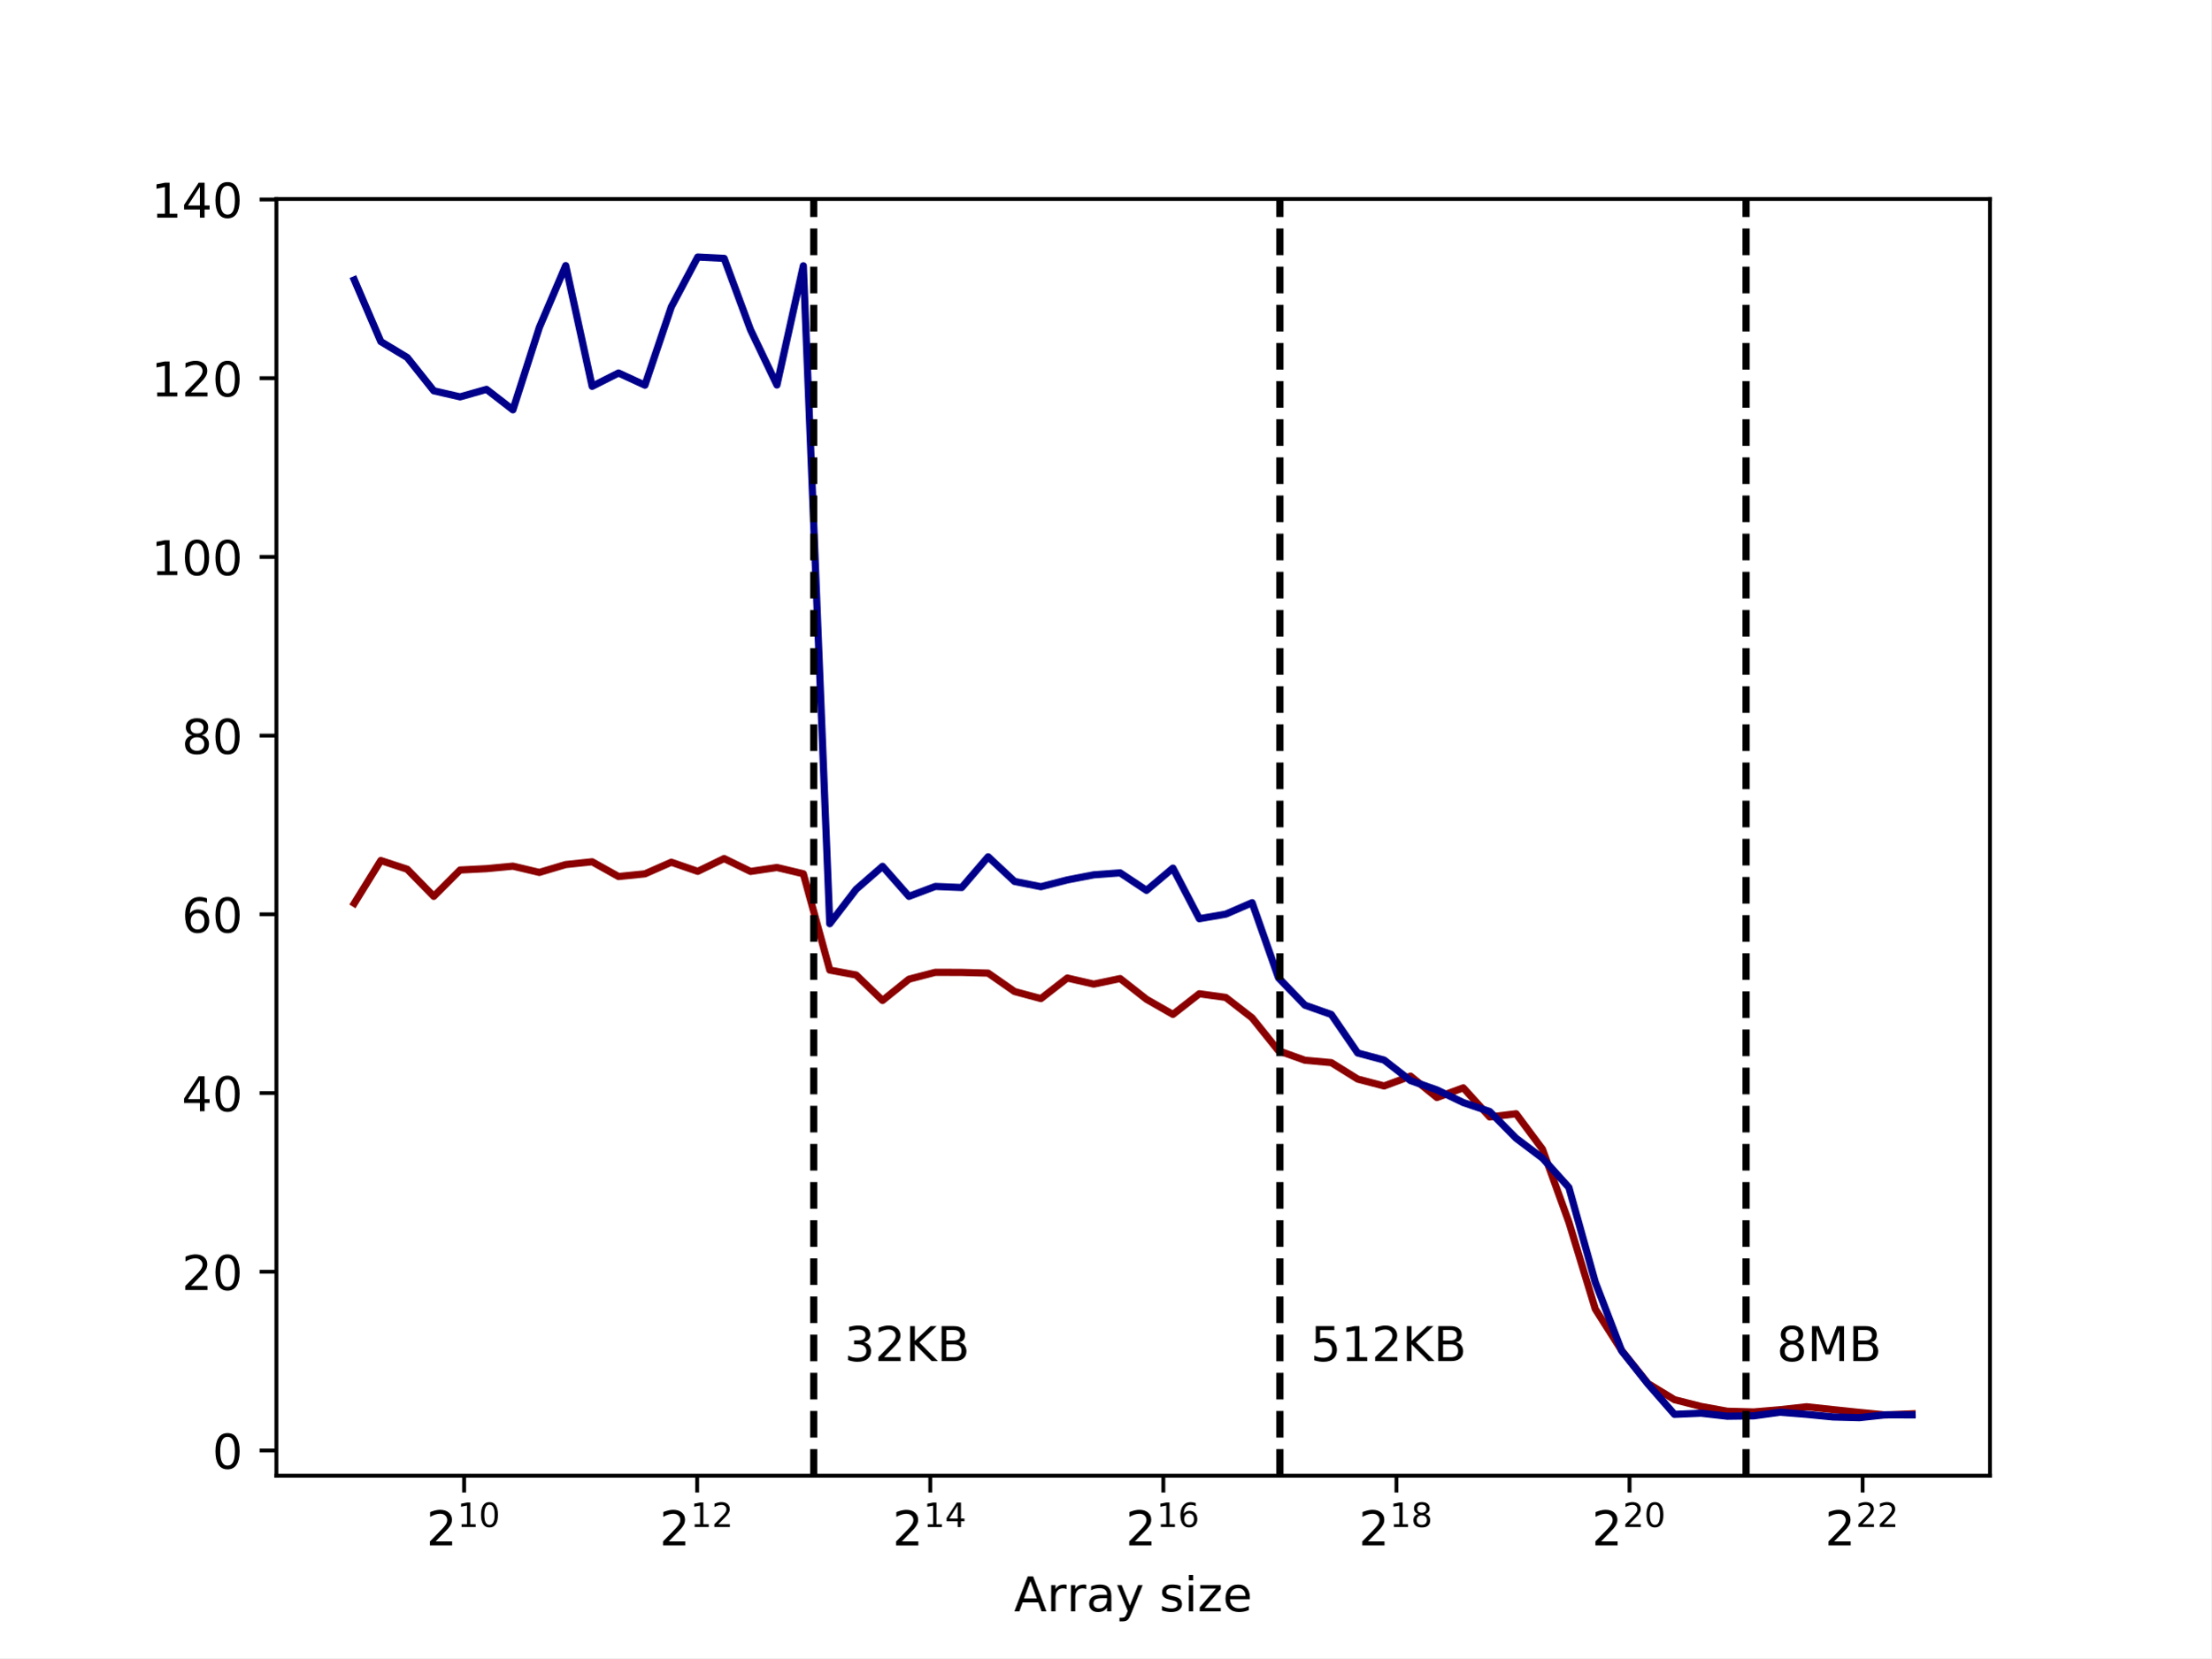
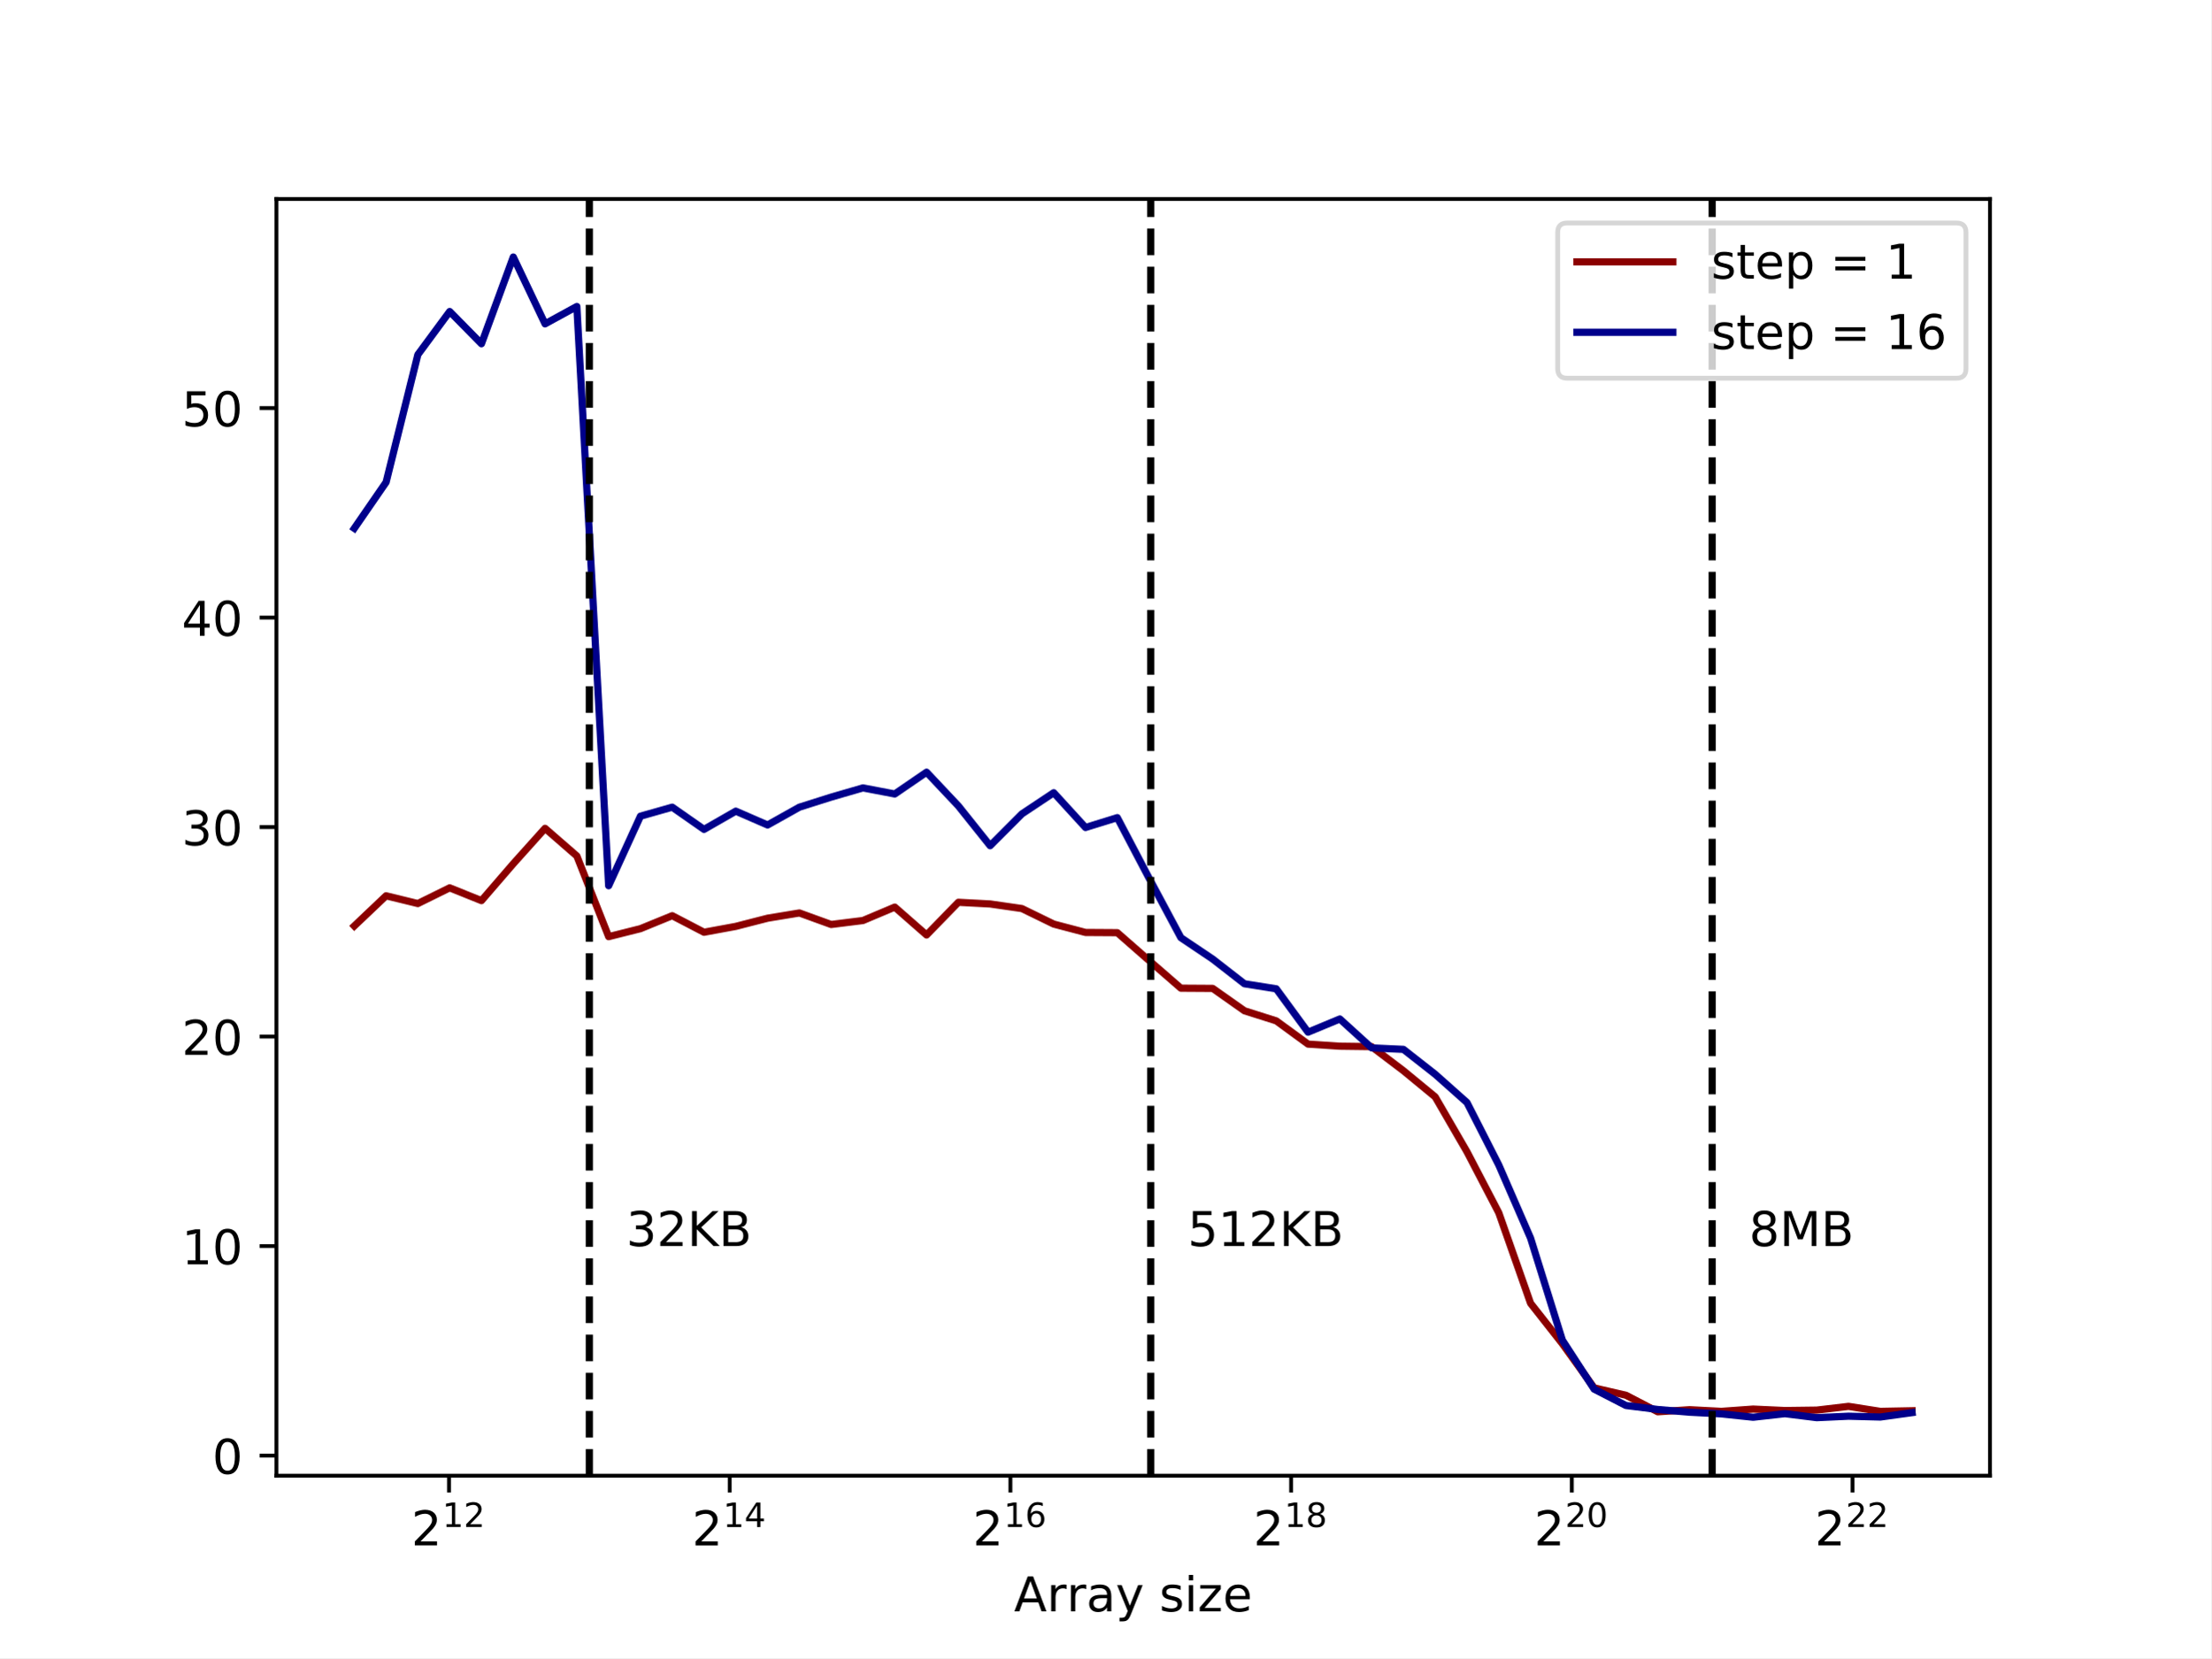
<svg xmlns="http://www.w3.org/2000/svg" xmlns:xlink="http://www.w3.org/1999/xlink" height="345.6pt" version="1.1" viewBox="0 0 460.8 345.6" width="460.8pt">
  <defs>
    <style type="text/css">
*{stroke-linecap:butt;stroke-linejoin:round;}
  </style>
  </defs>
  <g id="figure_1">
    <g id="patch_1">
      <path d="M 0 345.6  L 460.8 345.6  L 460.8 0  L 0 0  z " style="fill:#ffffff;" />
    </g>
    <g id="axes_1">
      <g id="patch_2">
        <path d="M 57.6 307.584  L 414.72 307.584  L 414.72 41.472  L 57.6 41.472  z " style="fill:#ffffff;" />
      </g>
      <g id="matplotlib.axis_1">
        <g id="xtick_1">
          <g id="line2d_1">
            <defs>
-               <path d="M 0 0  L 0 3.5  " id="m5147d5c348" style="stroke:#000000;stroke-width:0.8;" />
-             </defs>
-             <g>
-               <use style="stroke:#000000;stroke-width:0.8;" x="96.713" xlink:href="#m5147d5c348" y="307.584" />
+               <path d="M 0 0  L 0 3.5  " id="m9aad8cfc9a" style="stroke:#000000;stroke-width:0.8;" />
+             </defs>
+             <g>
+               <use style="stroke:#000000;stroke-width:0.8;" x="93.568" xlink:href="#m9aad8cfc9a" y="307.584" />
            </g>
          </g>
          <g id="text_1">
            <defs>
              <path d="M 19.188 8.297  L 53.609 8.297  L 53.609 0  L 7.328 0  L 7.328 8.297  Q 12.938 14.109 22.625 23.891  Q 32.328 33.688 34.812 36.531  Q 39.547 41.844 41.422 45.531  Q 43.312 49.219 43.312 52.781  Q 43.312 58.594 39.234 62.25  Q 35.156 65.922 28.609 65.922  Q 23.969 65.922 18.812 64.312  Q 13.672 62.703 7.812 59.422  L 7.812 69.391  Q 13.766 71.781 18.938 73  Q 24.125 74.219 28.422 74.219  Q 39.75 74.219 46.484 68.547  Q 53.219 62.891 53.219 53.422  Q 53.219 48.922 51.531 44.891  Q 49.859 40.875 45.406 35.406  Q 44.188 33.984 37.641 27.219  Q 31.109 20.453 19.188 8.297  z " id="DejaVuSans-50" />
              <path d="M 12.406 8.297  L 28.516 8.297  L 28.516 63.922  L 10.984 60.406  L 10.984 69.391  L 28.422 72.906  L 38.281 72.906  L 38.281 8.297  L 54.391 8.297  L 54.391 0  L 12.406 0  z " id="DejaVuSans-49" />
-               <path d="M 31.781 66.406  Q 24.172 66.406 20.328 58.906  Q 16.5 51.422 16.5 36.375  Q 16.5 21.391 20.328 13.891  Q 24.172 6.391 31.781 6.391  Q 39.453 6.391 43.281 13.891  Q 47.125 21.391 47.125 36.375  Q 47.125 51.422 43.281 58.906  Q 39.453 66.406 31.781 66.406  z M 31.781 74.219  Q 44.047 74.219 50.516 64.516  Q 56.984 54.828 56.984 36.375  Q 56.984 17.969 50.516 8.266  Q 44.047 -1.422 31.781 -1.422  Q 19.531 -1.422 13.062 8.266  Q 6.594 17.969 6.594 36.375  Q 6.594 54.828 13.062 64.516  Q 19.531 74.219 31.781 74.219  z " id="DejaVuSans-48" />
-             </defs>
-             <g transform="translate(88.86311 322.1824)scale(0.1 -0.1)">
+             </defs>
+             <g transform="translate(85.71801 322.1824)scale(0.1 -0.1)">
              <use transform="translate(0 0.765625)" xlink:href="#DejaVuSans-50" />
              <use transform="translate(64.58008 39.04688)scale(0.7)" xlink:href="#DejaVuSans-49" />
-               <use transform="translate(109.1162 39.04688)scale(0.7)" xlink:href="#DejaVuSans-48" />
+               <use transform="translate(109.1162 39.04688)scale(0.7)" xlink:href="#DejaVuSans-50" />
            </g>
          </g>
        </g>
        <g id="xtick_2">
          <g id="line2d_2">
            <g>
-               <use style="stroke:#000000;stroke-width:0.8;" x="145.291" xlink:href="#m5147d5c348" y="307.584" />
+               <use style="stroke:#000000;stroke-width:0.8;" x="152.069" xlink:href="#m9aad8cfc9a" y="307.584" />
            </g>
          </g>
          <g id="text_2">
-             <g transform="translate(137.441 322.1824)scale(0.1 -0.1)">
-               <use transform="translate(0 0.765625)" xlink:href="#DejaVuSans-50" />
-               <use transform="translate(64.58008 39.04688)scale(0.7)" xlink:href="#DejaVuSans-49" />
-               <use transform="translate(109.1162 39.04688)scale(0.7)" xlink:href="#DejaVuSans-50" />
-             </g>
-           </g>
-         </g>
-         <g id="xtick_3">
-           <g id="line2d_3">
-             <g>
-               <use style="stroke:#000000;stroke-width:0.8;" x="193.869" xlink:href="#m5147d5c348" y="307.584" />
-             </g>
-           </g>
-           <g id="text_3">
            <defs>
              <path d="M 37.797 64.312  L 12.891 25.391  L 37.797 25.391  z M 35.203 72.906  L 47.609 72.906  L 47.609 25.391  L 58.016 25.391  L 58.016 17.188  L 47.609 17.188  L 47.609 0  L 37.797 0  L 37.797 17.188  L 4.891 17.188  L 4.891 26.703  z " id="DejaVuSans-52" />
            </defs>
-             <g transform="translate(186.0189 322.1824)scale(0.1 -0.1)">
+             <g transform="translate(144.2194 322.1824)scale(0.1 -0.1)">
              <use transform="translate(0 0.684375)" xlink:href="#DejaVuSans-50" />
              <use transform="translate(64.58008 38.96563)scale(0.7)" xlink:href="#DejaVuSans-49" />
              <use transform="translate(109.1162 38.96563)scale(0.7)" xlink:href="#DejaVuSans-52" />
            </g>
          </g>
        </g>
+         <g id="xtick_3">
+           <g id="line2d_3">
+             <g>
+               <use style="stroke:#000000;stroke-width:0.8;" x="210.571" xlink:href="#m9aad8cfc9a" y="307.584" />
+             </g>
+           </g>
+           <g id="text_3">
+             <defs>
+               <path d="M 33.016 40.375  Q 26.375 40.375 22.484 35.828  Q 18.609 31.297 18.609 23.391  Q 18.609 15.531 22.484 10.953  Q 26.375 6.391 33.016 6.391  Q 39.656 6.391 43.531 10.953  Q 47.406 15.531 47.406 23.391  Q 47.406 31.297 43.531 35.828  Q 39.656 40.375 33.016 40.375  z M 52.594 71.297  L 52.594 62.312  Q 48.875 64.062 45.094 64.984  Q 41.312 65.922 37.594 65.922  Q 27.828 65.922 22.672 59.328  Q 17.531 52.734 16.797 39.406  Q 19.672 43.656 24.016 45.922  Q 28.375 48.188 33.594 48.188  Q 44.578 48.188 50.953 41.516  Q 57.328 34.859 57.328 23.391  Q 57.328 12.156 50.688 5.359  Q 44.047 -1.422 33.016 -1.422  Q 20.359 -1.422 13.672 8.266  Q 6.984 17.969 6.984 36.375  Q 6.984 53.656 15.188 63.938  Q 23.391 74.219 37.203 74.219  Q 40.922 74.219 44.703 73.484  Q 48.484 72.75 52.594 71.297  z " id="DejaVuSans-54" />
+             </defs>
+             <g transform="translate(202.7208 322.1824)scale(0.1 -0.1)">
+               <use transform="translate(0 0.765625)" xlink:href="#DejaVuSans-50" />
+               <use transform="translate(64.58008 39.04688)scale(0.7)" xlink:href="#DejaVuSans-49" />
+               <use transform="translate(109.1162 39.04688)scale(0.7)" xlink:href="#DejaVuSans-54" />
+             </g>
+           </g>
+         </g>
        <g id="xtick_4">
          <g id="line2d_4">
            <g>
-               <use style="stroke:#000000;stroke-width:0.8;" x="242.447" xlink:href="#m5147d5c348" y="307.584" />
+               <use style="stroke:#000000;stroke-width:0.8;" x="269.072" xlink:href="#m9aad8cfc9a" y="307.584" />
            </g>
          </g>
          <g id="text_4">
            <defs>
-               <path d="M 33.016 40.375  Q 26.375 40.375 22.484 35.828  Q 18.609 31.297 18.609 23.391  Q 18.609 15.531 22.484 10.953  Q 26.375 6.391 33.016 6.391  Q 39.656 6.391 43.531 10.953  Q 47.406 15.531 47.406 23.391  Q 47.406 31.297 43.531 35.828  Q 39.656 40.375 33.016 40.375  z M 52.594 71.297  L 52.594 62.312  Q 48.875 64.062 45.094 64.984  Q 41.312 65.922 37.594 65.922  Q 27.828 65.922 22.672 59.328  Q 17.531 52.734 16.797 39.406  Q 19.672 43.656 24.016 45.922  Q 28.375 48.188 33.594 48.188  Q 44.578 48.188 50.953 41.516  Q 57.328 34.859 57.328 23.391  Q 57.328 12.156 50.688 5.359  Q 44.047 -1.422 33.016 -1.422  Q 20.359 -1.422 13.672 8.266  Q 6.984 17.969 6.984 36.375  Q 6.984 53.656 15.188 63.938  Q 23.391 74.219 37.203 74.219  Q 40.922 74.219 44.703 73.484  Q 48.484 72.75 52.594 71.297  z " id="DejaVuSans-54" />
-             </defs>
-             <g transform="translate(234.5968 322.1824)scale(0.1 -0.1)">
+               <path d="M 31.781 34.625  Q 24.75 34.625 20.719 30.859  Q 16.703 27.094 16.703 20.516  Q 16.703 13.922 20.719 10.156  Q 24.75 6.391 31.781 6.391  Q 38.812 6.391 42.859 10.172  Q 46.922 13.969 46.922 20.516  Q 46.922 27.094 42.891 30.859  Q 38.875 34.625 31.781 34.625  z M 21.922 38.812  Q 15.578 40.375 12.031 44.719  Q 8.5 49.078 8.5 55.328  Q 8.5 64.062 14.719 69.141  Q 20.953 74.219 31.781 74.219  Q 42.672 74.219 48.875 69.141  Q 55.078 64.062 55.078 55.328  Q 55.078 49.078 51.531 44.719  Q 48 40.375 41.703 38.812  Q 48.828 37.156 52.797 32.312  Q 56.781 27.484 56.781 20.516  Q 56.781 9.906 50.312 4.234  Q 43.844 -1.422 31.781 -1.422  Q 19.734 -1.422 13.25 4.234  Q 6.781 9.906 6.781 20.516  Q 6.781 27.484 10.781 32.312  Q 14.797 37.156 21.922 38.812  z M 18.312 54.391  Q 18.312 48.734 21.844 45.562  Q 25.391 42.391 31.781 42.391  Q 38.141 42.391 41.719 45.562  Q 45.312 48.734 45.312 54.391  Q 45.312 60.062 41.719 63.234  Q 38.141 66.406 31.781 66.406  Q 25.391 66.406 21.844 63.234  Q 18.312 60.062 18.312 54.391  z " id="DejaVuSans-56" />
+             </defs>
+             <g transform="translate(261.2221 322.1824)scale(0.1 -0.1)">
              <use transform="translate(0 0.765625)" xlink:href="#DejaVuSans-50" />
              <use transform="translate(64.58008 39.04688)scale(0.7)" xlink:href="#DejaVuSans-49" />
-               <use transform="translate(109.1162 39.04688)scale(0.7)" xlink:href="#DejaVuSans-54" />
+               <use transform="translate(109.1162 39.04688)scale(0.7)" xlink:href="#DejaVuSans-56" />
            </g>
          </g>
        </g>
        <g id="xtick_5">
          <g id="line2d_5">
            <g>
-               <use style="stroke:#000000;stroke-width:0.8;" x="291.025" xlink:href="#m5147d5c348" y="307.584" />
+               <use style="stroke:#000000;stroke-width:0.8;" x="327.574" xlink:href="#m9aad8cfc9a" y="307.584" />
            </g>
          </g>
          <g id="text_5">
            <defs>
-               <path d="M 31.781 34.625  Q 24.75 34.625 20.719 30.859  Q 16.703 27.094 16.703 20.516  Q 16.703 13.922 20.719 10.156  Q 24.75 6.391 31.781 6.391  Q 38.812 6.391 42.859 10.172  Q 46.922 13.969 46.922 20.516  Q 46.922 27.094 42.891 30.859  Q 38.875 34.625 31.781 34.625  z M 21.922 38.812  Q 15.578 40.375 12.031 44.719  Q 8.5 49.078 8.5 55.328  Q 8.5 64.062 14.719 69.141  Q 20.953 74.219 31.781 74.219  Q 42.672 74.219 48.875 69.141  Q 55.078 64.062 55.078 55.328  Q 55.078 49.078 51.531 44.719  Q 48 40.375 41.703 38.812  Q 48.828 37.156 52.797 32.312  Q 56.781 27.484 56.781 20.516  Q 56.781 9.906 50.312 4.234  Q 43.844 -1.422 31.781 -1.422  Q 19.734 -1.422 13.25 4.234  Q 6.781 9.906 6.781 20.516  Q 6.781 27.484 10.781 32.312  Q 14.797 37.156 21.922 38.812  z M 18.312 54.391  Q 18.312 48.734 21.844 45.562  Q 25.391 42.391 31.781 42.391  Q 38.141 42.391 41.719 45.562  Q 45.312 48.734 45.312 54.391  Q 45.312 60.062 41.719 63.234  Q 38.141 66.406 31.781 66.406  Q 25.391 66.406 21.844 63.234  Q 18.312 60.062 18.312 54.391  z " id="DejaVuSans-56" />
-             </defs>
-             <g transform="translate(283.1746 322.1824)scale(0.1 -0.1)">
-               <use transform="translate(0 0.765625)" xlink:href="#DejaVuSans-50" />
-               <use transform="translate(64.58008 39.04688)scale(0.7)" xlink:href="#DejaVuSans-49" />
-               <use transform="translate(109.1162 39.04688)scale(0.7)" xlink:href="#DejaVuSans-56" />
+               <path d="M 31.781 66.406  Q 24.172 66.406 20.328 58.906  Q 16.5 51.422 16.5 36.375  Q 16.5 21.391 20.328 13.891  Q 24.172 6.391 31.781 6.391  Q 39.453 6.391 43.281 13.891  Q 47.125 21.391 47.125 36.375  Q 47.125 51.422 43.281 58.906  Q 39.453 66.406 31.781 66.406  z M 31.781 74.219  Q 44.047 74.219 50.516 64.516  Q 56.984 54.828 56.984 36.375  Q 56.984 17.969 50.516 8.266  Q 44.047 -1.422 31.781 -1.422  Q 19.531 -1.422 13.062 8.266  Q 6.594 17.969 6.594 36.375  Q 6.594 54.828 13.062 64.516  Q 19.531 74.219 31.781 74.219  z " id="DejaVuSans-48" />
+             </defs>
+             <g transform="translate(319.7235 322.1824)scale(0.1 -0.1)">
+               <use transform="translate(0 0.765625)" xlink:href="#DejaVuSans-50" />
+               <use transform="translate(64.58008 39.04688)scale(0.7)" xlink:href="#DejaVuSans-50" />
+               <use transform="translate(109.1162 39.04688)scale(0.7)" xlink:href="#DejaVuSans-48" />
            </g>
          </g>
        </g>
        <g id="xtick_6">
          <g id="line2d_6">
            <g>
-               <use style="stroke:#000000;stroke-width:0.8;" x="339.603" xlink:href="#m5147d5c348" y="307.584" />
+               <use style="stroke:#000000;stroke-width:0.8;" x="386.075" xlink:href="#m9aad8cfc9a" y="307.584" />
            </g>
          </g>
          <g id="text_6">
-             <g transform="translate(331.7525 322.1824)scale(0.1 -0.1)">
-               <use transform="translate(0 0.765625)" xlink:href="#DejaVuSans-50" />
-               <use transform="translate(64.58008 39.04688)scale(0.7)" xlink:href="#DejaVuSans-50" />
-               <use transform="translate(109.1162 39.04688)scale(0.7)" xlink:href="#DejaVuSans-48" />
-             </g>
-           </g>
-         </g>
-         <g id="xtick_7">
-           <g id="line2d_7">
-             <g>
-               <use style="stroke:#000000;stroke-width:0.8;" x="388.18" xlink:href="#m5147d5c348" y="307.584" />
-             </g>
-           </g>
-           <g id="text_7">
-             <g transform="translate(380.3304 322.1824)scale(0.1 -0.1)">
+             <g transform="translate(378.2249 322.1824)scale(0.1 -0.1)">
              <use transform="translate(0 0.765625)" xlink:href="#DejaVuSans-50" />
              <use transform="translate(64.58008 39.04688)scale(0.7)" xlink:href="#DejaVuSans-50" />
              <use transform="translate(109.1162 39.04688)scale(0.7)" xlink:href="#DejaVuSans-50" />
            </g>
          </g>
        </g>
-         <g id="text_8">
+         <g id="text_7">
          <defs>
            <path d="M 34.188 63.188  L 20.797 26.906  L 47.609 26.906  z M 28.609 72.906  L 39.797 72.906  L 67.578 0  L 57.328 0  L 50.688 18.703  L 17.828 18.703  L 11.188 0  L 0.781 0  z " id="DejaVuSans-65" />
            <path d="M 41.109 46.297  Q 39.594 47.172 37.812 47.578  Q 36.031 48 33.891 48  Q 26.266 48 22.188 43.047  Q 18.109 38.094 18.109 28.812  L 18.109 0  L 9.078 0  L 9.078 54.688  L 18.109 54.688  L 18.109 46.188  Q 20.953 51.172 25.484 53.578  Q 30.031 56 36.531 56  Q 37.453 56 38.578 55.875  Q 39.703 55.766 41.062 55.516  z " id="DejaVuSans-114" />
            <path d="M 34.281 27.484  Q 23.391 27.484 19.188 25  Q 14.984 22.516 14.984 16.5  Q 14.984 11.719 18.141 8.906  Q 21.297 6.109 26.703 6.109  Q 34.188 6.109 38.703 11.406  Q 43.219 16.703 43.219 25.484  L 43.219 27.484  z M 52.203 31.203  L 52.203 0  L 43.219 0  L 43.219 8.297  Q 40.141 3.328 35.547 0.953  Q 30.953 -1.422 24.312 -1.422  Q 15.922 -1.422 10.953 3.297  Q 6 8.016 6 15.922  Q 6 25.141 12.172 29.828  Q 18.359 34.516 30.609 34.516  L 43.219 34.516  L 43.219 35.406  Q 43.219 41.609 39.141 45  Q 35.062 48.391 27.688 48.391  Q 23 48.391 18.547 47.266  Q 14.109 46.141 10.016 43.891  L 10.016 52.203  Q 14.938 54.109 19.578 55.047  Q 24.219 56 28.609 56  Q 40.484 56 46.344 49.844  Q 52.203 43.703 52.203 31.203  z " id="DejaVuSans-97" />
            <path d="M 32.172 -5.078  Q 28.375 -14.844 24.75 -17.812  Q 21.141 -20.797 15.094 -20.797  L 7.906 -20.797  L 7.906 -13.281  L 13.188 -13.281  Q 16.891 -13.281 18.938 -11.516  Q 21 -9.766 23.484 -3.219  L 25.094 0.875  L 2.984 54.688  L 12.5 54.688  L 29.594 11.922  L 46.688 54.688  L 56.203 54.688  z " id="DejaVuSans-121" />
            <path id="DejaVuSans-32" />
            <path d="M 44.281 53.078  L 44.281 44.578  Q 40.484 46.531 36.375 47.5  Q 32.281 48.484 27.875 48.484  Q 21.188 48.484 17.844 46.438  Q 14.5 44.391 14.5 40.281  Q 14.5 37.156 16.891 35.375  Q 19.281 33.594 26.516 31.984  L 29.594 31.297  Q 39.156 29.25 43.188 25.516  Q 47.219 21.781 47.219 15.094  Q 47.219 7.469 41.188 3.016  Q 35.156 -1.422 24.609 -1.422  Q 20.219 -1.422 15.453 -0.562  Q 10.688 0.297 5.422 2  L 5.422 11.281  Q 10.406 8.688 15.234 7.391  Q 20.062 6.109 24.812 6.109  Q 31.156 6.109 34.562 8.281  Q 37.984 10.453 37.984 14.406  Q 37.984 18.062 35.516 20.016  Q 33.062 21.969 24.703 23.781  L 21.578 24.516  Q 13.234 26.266 9.516 29.906  Q 5.812 33.547 5.812 39.891  Q 5.812 47.609 11.281 51.797  Q 16.75 56 26.812 56  Q 31.781 56 36.172 55.266  Q 40.578 54.547 44.281 53.078  z " id="DejaVuSans-115" />
            <path d="M 9.422 54.688  L 18.406 54.688  L 18.406 0  L 9.422 0  z M 9.422 75.984  L 18.406 75.984  L 18.406 64.594  L 9.422 64.594  z " id="DejaVuSans-105" />
            <path d="M 5.516 54.688  L 48.188 54.688  L 48.188 46.484  L 14.406 7.172  L 48.188 7.172  L 48.188 0  L 4.297 0  L 4.297 8.203  L 38.094 47.516  L 5.516 47.516  z " id="DejaVuSans-122" />
            <path d="M 56.203 29.594  L 56.203 25.203  L 14.891 25.203  Q 15.484 15.922 20.484 11.062  Q 25.484 6.203 34.422 6.203  Q 39.594 6.203 44.453 7.469  Q 49.312 8.734 54.109 11.281  L 54.109 2.781  Q 49.266 0.734 44.188 -0.344  Q 39.109 -1.422 33.891 -1.422  Q 20.797 -1.422 13.156 6.188  Q 5.516 13.812 5.516 26.812  Q 5.516 40.234 12.766 48.109  Q 20.016 56 32.328 56  Q 43.359 56 49.781 48.891  Q 56.203 41.797 56.203 29.594  z M 47.219 32.234  Q 47.125 39.594 43.094 43.984  Q 39.062 48.391 32.422 48.391  Q 24.906 48.391 20.391 44.141  Q 15.875 39.891 15.188 32.172  z " id="DejaVuSans-101" />
          </defs>
          <g transform="translate(211.3225 335.8606)scale(0.1 -0.1)">
            <use xlink:href="#DejaVuSans-65" />
            <use x="68.408" xlink:href="#DejaVuSans-114" />
            <use x="109.506" xlink:href="#DejaVuSans-114" />
            <use x="150.619" xlink:href="#DejaVuSans-97" />
            <use x="211.898" xlink:href="#DejaVuSans-121" />
            <use x="271.078" xlink:href="#DejaVuSans-32" />
            <use x="302.865" xlink:href="#DejaVuSans-115" />
            <use x="354.965" xlink:href="#DejaVuSans-105" />
            <use x="382.748" xlink:href="#DejaVuSans-122" />
            <use x="435.238" xlink:href="#DejaVuSans-101" />
          </g>
        </g>
      </g>
      <g id="matplotlib.axis_2">
        <g id="ytick_1">
+           <g id="line2d_7">
+             <defs>
+               <path d="M 0 0  L -3.5 0  " id="m51a9e039ff" style="stroke:#000000;stroke-width:0.8;" />
+             </defs>
+             <g>
+               <use style="stroke:#000000;stroke-width:0.8;" x="57.6" xlink:href="#m51a9e039ff" y="303.392" />
+             </g>
+           </g>
+           <g id="text_8">
+             <g transform="translate(44.2375 307.1911)scale(0.1 -0.1)">
+               <use xlink:href="#DejaVuSans-48" />
+             </g>
+           </g>
+         </g>
+         <g id="ytick_2">
          <g id="line2d_8">
-             <defs>
-               <path d="M 0 0  L -3.5 0  " id="m71afe32870" style="stroke:#000000;stroke-width:0.8;" />
-             </defs>
-             <g>
-               <use style="stroke:#000000;stroke-width:0.8;" x="57.6" xlink:href="#m71afe32870" y="302.323" />
+             <g>
+               <use style="stroke:#000000;stroke-width:0.8;" x="57.6" xlink:href="#m51a9e039ff" y="259.724" />
            </g>
          </g>
          <g id="text_9">
-             <g transform="translate(44.2375 306.1226)scale(0.1 -0.1)">
-               <use xlink:href="#DejaVuSans-48" />
-             </g>
-           </g>
-         </g>
-         <g id="ytick_2">
+             <g transform="translate(37.875 263.5232)scale(0.1 -0.1)">
+               <use xlink:href="#DejaVuSans-49" />
+               <use x="63.623" xlink:href="#DejaVuSans-48" />
+             </g>
+           </g>
+         </g>
+         <g id="ytick_3">
          <g id="line2d_9">
            <g>
-               <use style="stroke:#000000;stroke-width:0.8;" x="57.6" xlink:href="#m71afe32870" y="265.073" />
+               <use style="stroke:#000000;stroke-width:0.8;" x="57.6" xlink:href="#m51a9e039ff" y="216.056" />
            </g>
          </g>
          <g id="text_10">
-             <g transform="translate(37.875 268.8726)scale(0.1 -0.1)">
+             <g transform="translate(37.875 219.8554)scale(0.1 -0.1)">
              <use xlink:href="#DejaVuSans-50" />
              <use x="63.623" xlink:href="#DejaVuSans-48" />
            </g>
          </g>
        </g>
-         <g id="ytick_3">
+         <g id="ytick_4">
          <g id="line2d_10">
            <g>
-               <use style="stroke:#000000;stroke-width:0.8;" x="57.6" xlink:href="#m71afe32870" y="227.823" />
+               <use style="stroke:#000000;stroke-width:0.8;" x="57.6" xlink:href="#m51a9e039ff" y="172.388" />
            </g>
          </g>
          <g id="text_11">
-             <g transform="translate(37.875 231.6226)scale(0.1 -0.1)">
+             <defs>
+               <path d="M 40.578 39.312  Q 47.656 37.797 51.625 33  Q 55.609 28.219 55.609 21.188  Q 55.609 10.406 48.188 4.484  Q 40.766 -1.422 27.094 -1.422  Q 22.516 -1.422 17.656 -0.516  Q 12.797 0.391 7.625 2.203  L 7.625 11.719  Q 11.719 9.328 16.594 8.109  Q 21.484 6.891 26.812 6.891  Q 36.078 6.891 40.938 10.547  Q 45.797 14.203 45.797 21.188  Q 45.797 27.641 41.281 31.266  Q 36.766 34.906 28.719 34.906  L 20.219 34.906  L 20.219 43.016  L 29.109 43.016  Q 36.375 43.016 40.234 45.922  Q 44.094 48.828 44.094 54.297  Q 44.094 59.906 40.109 62.906  Q 36.141 65.922 28.719 65.922  Q 24.656 65.922 20.016 65.031  Q 15.375 64.156 9.812 62.312  L 9.812 71.094  Q 15.438 72.656 20.344 73.438  Q 25.25 74.219 29.594 74.219  Q 40.828 74.219 47.359 69.109  Q 53.906 64.016 53.906 55.328  Q 53.906 49.266 50.438 45.094  Q 46.969 40.922 40.578 39.312  z " id="DejaVuSans-51" />
+             </defs>
+             <g transform="translate(37.875 176.1875)scale(0.1 -0.1)">
+               <use xlink:href="#DejaVuSans-51" />
+               <use x="63.623" xlink:href="#DejaVuSans-48" />
+             </g>
+           </g>
+         </g>
+         <g id="ytick_5">
+           <g id="line2d_11">
+             <g>
+               <use style="stroke:#000000;stroke-width:0.8;" x="57.6" xlink:href="#m51a9e039ff" y="128.72" />
+             </g>
+           </g>
+           <g id="text_12">
+             <g transform="translate(37.875 132.5196)scale(0.1 -0.1)">
              <use xlink:href="#DejaVuSans-52" />
              <use x="63.623" xlink:href="#DejaVuSans-48" />
            </g>
          </g>
        </g>
-         <g id="ytick_4">
-           <g id="line2d_11">
-             <g>
-               <use style="stroke:#000000;stroke-width:0.8;" x="57.6" xlink:href="#m71afe32870" y="190.573" />
-             </g>
-           </g>
-           <g id="text_12">
-             <g transform="translate(37.875 194.3726)scale(0.1 -0.1)">
-               <use xlink:href="#DejaVuSans-54" />
-               <use x="63.623" xlink:href="#DejaVuSans-48" />
-             </g>
-           </g>
-         </g>
-         <g id="ytick_5">
+         <g id="ytick_6">
          <g id="line2d_12">
            <g>
-               <use style="stroke:#000000;stroke-width:0.8;" x="57.6" xlink:href="#m71afe32870" y="153.323" />
+               <use style="stroke:#000000;stroke-width:0.8;" x="57.6" xlink:href="#m51a9e039ff" y="85.053" />
            </g>
          </g>
          <g id="text_13">
-             <g transform="translate(37.875 157.1227)scale(0.1 -0.1)">
-               <use xlink:href="#DejaVuSans-56" />
-               <use x="63.623" xlink:href="#DejaVuSans-48" />
-             </g>
-           </g>
-         </g>
-         <g id="ytick_6">
-           <g id="line2d_13">
-             <g>
-               <use style="stroke:#000000;stroke-width:0.8;" x="57.6" xlink:href="#m71afe32870" y="116.073" />
-             </g>
-           </g>
-           <g id="text_14">
-             <g transform="translate(31.5125 119.8727)scale(0.1 -0.1)">
-               <use xlink:href="#DejaVuSans-49" />
-               <use x="63.623" xlink:href="#DejaVuSans-48" />
-               <use x="127.246" xlink:href="#DejaVuSans-48" />
-             </g>
-           </g>
-         </g>
-         <g id="ytick_7">
-           <g id="line2d_14">
-             <g>
-               <use style="stroke:#000000;stroke-width:0.8;" x="57.6" xlink:href="#m71afe32870" y="78.823" />
-             </g>
-           </g>
-           <g id="text_15">
-             <g transform="translate(31.5125 82.62271)scale(0.1 -0.1)">
-               <use xlink:href="#DejaVuSans-49" />
-               <use x="63.623" xlink:href="#DejaVuSans-50" />
-               <use x="127.246" xlink:href="#DejaVuSans-48" />
-             </g>
-           </g>
-         </g>
-         <g id="ytick_8">
-           <g id="line2d_15">
-             <g>
-               <use style="stroke:#000000;stroke-width:0.8;" x="57.6" xlink:href="#m71afe32870" y="41.574" />
-             </g>
-           </g>
-           <g id="text_16">
-             <g transform="translate(31.5125 45.37273)scale(0.1 -0.1)">
-               <use xlink:href="#DejaVuSans-49" />
-               <use x="63.623" xlink:href="#DejaVuSans-52" />
-               <use x="127.246" xlink:href="#DejaVuSans-48" />
-             </g>
-           </g>
-         </g>
+             <defs>
+               <path d="M 10.797 72.906  L 49.516 72.906  L 49.516 64.594  L 19.828 64.594  L 19.828 46.734  Q 21.969 47.469 24.109 47.828  Q 26.266 48.188 28.422 48.188  Q 40.625 48.188 47.75 41.5  Q 54.891 34.812 54.891 23.391  Q 54.891 11.625 47.562 5.094  Q 40.234 -1.422 26.906 -1.422  Q 22.312 -1.422 17.547 -0.641  Q 12.797 0.141 7.719 1.703  L 7.719 11.625  Q 12.109 9.234 16.797 8.062  Q 21.484 6.891 26.703 6.891  Q 35.156 6.891 40.078 11.328  Q 45.016 15.766 45.016 23.391  Q 45.016 31 40.078 35.438  Q 35.156 39.891 26.703 39.891  Q 22.75 39.891 18.812 39.016  Q 14.891 38.141 10.797 36.281  z " id="DejaVuSans-53" />
+             </defs>
+             <g transform="translate(37.875 88.85175)scale(0.1 -0.1)">
+               <use xlink:href="#DejaVuSans-53" />
+               <use x="63.623" xlink:href="#DejaVuSans-48" />
+             </g>
+           </g>
+         </g>
+       </g>
+       <g id="line2d_13">
+         <path clip-path="url(#p0e1853f293)" d="M 73.833 193  L 80.455 186.711  L 87.077 188.327  L 93.712 185.052  L 100.331 187.716  L 106.962 180.03  L 113.585 172.65  L 120.21 178.414  L 126.84 195.227  L 133.466 193.567  L 140.09 190.86  L 146.716 194.31  L 153.34 193.087  L 159.967 191.384  L 166.594 190.292  L 173.218 192.694  L 179.844 191.864  L 186.47 189.069  L 193.096 194.877  L 199.721 188.065  L 206.346 188.414  L 212.972 189.375  L 219.598 192.606  L 226.223 194.353  L 232.849 194.397  L 239.474 200.205  L 246.1 205.969  L 252.725 206.013  L 259.351 210.685  L 265.977 212.781  L 272.602 217.628  L 279.228 218.065  L 285.853 218.152  L 292.479 223.174  L 299.104 228.632  L 305.73 240.073  L 312.355 252.781  L 318.981 271.645  L 325.606 280.073  L 332.232 289.287  L 338.857 290.816  L 345.483 294.265  L 352.109 293.829  L 358.734 294.178  L 365.36 293.698  L 371.985 294.003  L 378.611 293.916  L 385.236 293.13  L 391.862 294.178  L 398.487 294.047  " style="fill:none;stroke:#8b0000;stroke-linecap:square;stroke-width:1.5;" />
+       </g>
+       <g id="line2d_14">
+         <path clip-path="url(#p0e1853f293)" d="M 73.833 110.118  L 80.455 100.511  L 87.077 73.917  L 93.712 64.922  L 100.331 71.646  L 106.962 53.568  L 113.585 67.498  L 120.21 63.874  L 126.84 184.615  L 133.466 170.118  L 140.09 168.24  L 146.716 172.869  L 153.34 169.07  L 159.967 171.952  L 166.594 168.24  L 173.218 166.144  L 179.844 164.222  L 186.47 165.489  L 193.096 160.947  L 199.721 167.978  L 206.346 176.275  L 212.972 169.637  L 219.598 165.227  L 226.223 172.476  L 232.849 170.423  L 239.474 183.043  L 246.1 195.445  L 252.725 199.899  L 259.351 205.052  L 265.977 206.1  L 272.602 215.139  L 279.228 212.388  L 285.853 218.414  L 292.479 218.72  L 299.104 223.916  L 305.73 229.812  L 312.355 242.825  L 318.981 258.065  L 325.606 279.331  L 332.232 289.549  L 338.857 292.955  L 345.483 293.785  L 352.109 294.353  L 358.734 294.702  L 365.36 295.401  L 371.985 294.658  L 378.611 295.488  L 385.236 295.182  L 391.862 295.357  L 398.487 294.44  " style="fill:none;stroke:#00008b;stroke-linecap:square;stroke-width:1.5;" />
+       </g>
+       <g id="line2d_15">
+         <path clip-path="url(#p0e1853f293)" d="M 122.819 307.584  L 122.819 41.472  " style="fill:none;stroke:#000000;stroke-dasharray:5.55,2.4;stroke-dashoffset:0;stroke-width:1.5;" />
      </g>
      <g id="line2d_16">
-         <path clip-path="url(#p2659536354)" d="M 73.833 188.283  L 79.356 179.361  L 84.854 181.168  L 90.393 186.83  L 95.882 181.335  L 101.384 181.056  L 106.888 180.535  L 112.395 181.838  L 117.891 180.199  L 123.399 179.622  L 128.903 182.695  L 134.402 182.136  L 139.901 179.715  L 145.411 181.615  L 150.907 178.951  L 156.413 181.633  L 161.912 180.814  L 167.414 182.118  L 172.919 202.195  L 178.421 203.22  L 183.922 208.528  L 189.424 204.095  L 194.924 202.661  L 200.427 202.68  L 205.929 202.829  L 211.43 206.665  L 216.933 208.137  L 222.434 203.853  L 227.936 205.12  L 233.437 203.965  L 238.939 208.286  L 244.441 211.433  L 249.942 207.131  L 255.444 207.895  L 260.946 212.16  L 266.447 219.014  L 271.949 220.988  L 277.451 221.491  L 282.952 224.918  L 288.454 226.352  L 293.956 224.303  L 299.457 228.755  L 304.959 226.743  L 310.461 232.815  L 315.962 232.144  L 321.464 239.539  L 326.966 254.755  L 332.467 272.84  L 337.969 281.501  L 343.471 288.392  L 348.972 291.744  L 354.474 293.141  L 359.976 294.147  L 365.477 294.296  L 370.979 293.83  L 376.481 293.216  L 381.982 293.812  L 387.484 294.389  L 392.986 294.929  L 398.487 294.687  " style="fill:none;stroke:#8b0000;stroke-linecap:square;stroke-width:1.5;" />
+         <path clip-path="url(#p0e1853f293)" d="M 239.821 307.584  L 239.821 41.472  " style="fill:none;stroke:#000000;stroke-dasharray:5.55,2.4;stroke-dashoffset:0;stroke-width:1.5;" />
      </g>
      <g id="line2d_17">
-         <path clip-path="url(#p2659536354)" d="M 73.833 58.336  L 79.356 71.187  L 84.854 74.502  L 90.393 81.45  L 95.882 82.716  L 101.384 81.152  L 106.888 85.417  L 112.395 68.244  L 117.891 55.356  L 123.399 80.518  L 128.903 77.743  L 134.402 80.276  L 139.901 63.961  L 145.411 53.568  L 150.907 53.847  L 156.413 68.747  L 161.912 80.239  L 167.414 55.393  L 172.919 192.529  L 178.421 185.358  L 183.922 180.572  L 189.424 186.83  L 194.924 184.762  L 200.427 184.986  L 205.929 178.579  L 211.43 183.719  L 216.933 184.818  L 222.434 183.403  L 227.936 182.341  L 233.437 181.931  L 238.939 185.582  L 244.441 180.944  L 249.942 191.486  L 255.444 190.536  L 260.946 188.152  L 266.447 203.816  L 271.949 209.515  L 277.451 211.452  L 282.952 219.479  L 288.454 220.951  L 293.956 225.235  L 299.457 227.172  L 304.959 229.816  L 310.461 231.679  L 315.962 237.248  L 321.464 241.401  L 326.966 247.51  L 332.467 267.253  L 337.969 281.557  L 343.471 288.504  L 348.972 294.799  L 354.474 294.557  L 359.976 295.19  L 365.477 295.115  L 370.979 294.352  L 376.481 294.799  L 381.982 295.339  L 387.484 295.488  L 392.986 294.892  L 398.487 294.911  " style="fill:none;stroke:#00008b;stroke-linecap:square;stroke-width:1.5;" />
-       </g>
-       <g id="line2d_18">
-         <path clip-path="url(#p2659536354)" d="M 169.58 307.584  L 169.58 41.472  " style="fill:none;stroke:#000000;stroke-dasharray:5.55,2.4;stroke-dashoffset:0;stroke-width:1.5;" />
-       </g>
-       <g id="line2d_19">
-         <path clip-path="url(#p2659536354)" d="M 266.736 307.584  L 266.736 41.472  " style="fill:none;stroke:#000000;stroke-dasharray:5.55,2.4;stroke-dashoffset:0;stroke-width:1.5;" />
-       </g>
-       <g id="line2d_20">
-         <path clip-path="url(#p2659536354)" d="M 363.891 307.584  L 363.891 41.472  " style="fill:none;stroke:#000000;stroke-dasharray:5.55,2.4;stroke-dashoffset:0;stroke-width:1.5;" />
+         <path clip-path="url(#p0e1853f293)" d="M 356.824 307.584  L 356.824 41.472  " style="fill:none;stroke:#000000;stroke-dasharray:5.55,2.4;stroke-dashoffset:0;stroke-width:1.5;" />
      </g>
      <g id="patch_3">
        <path d="M 57.6 307.584  L 57.6 41.472  " style="fill:none;stroke:#000000;stroke-linecap:square;stroke-linejoin:miter;stroke-width:0.8;" />
      </g>
      <g id="patch_4">
        <path d="M 414.72 307.584  L 414.72 41.472  " style="fill:none;stroke:#000000;stroke-linecap:square;stroke-linejoin:miter;stroke-width:0.8;" />
      </g>
      <g id="patch_5">
        <path d="M 57.6 307.584  L 414.72 307.584  " style="fill:none;stroke:#000000;stroke-linecap:square;stroke-linejoin:miter;stroke-width:0.8;" />
      </g>
      <g id="patch_6">
        <path d="M 57.6 41.472  L 414.72 41.472  " style="fill:none;stroke:#000000;stroke-linecap:square;stroke-linejoin:miter;stroke-width:0.8;" />
      </g>
-       <g id="text_17">
+       <g id="text_14">
        <defs>
-           <path d="M 40.578 39.312  Q 47.656 37.797 51.625 33  Q 55.609 28.219 55.609 21.188  Q 55.609 10.406 48.188 4.484  Q 40.766 -1.422 27.094 -1.422  Q 22.516 -1.422 17.656 -0.516  Q 12.797 0.391 7.625 2.203  L 7.625 11.719  Q 11.719 9.328 16.594 8.109  Q 21.484 6.891 26.812 6.891  Q 36.078 6.891 40.938 10.547  Q 45.797 14.203 45.797 21.188  Q 45.797 27.641 41.281 31.266  Q 36.766 34.906 28.719 34.906  L 20.219 34.906  L 20.219 43.016  L 29.109 43.016  Q 36.375 43.016 40.234 45.922  Q 44.094 48.828 44.094 54.297  Q 44.094 59.906 40.109 62.906  Q 36.141 65.922 28.719 65.922  Q 24.656 65.922 20.016 65.031  Q 15.375 64.156 9.812 62.312  L 9.812 71.094  Q 15.438 72.656 20.344 73.438  Q 25.25 74.219 29.594 74.219  Q 40.828 74.219 47.359 69.109  Q 53.906 64.016 53.906 55.328  Q 53.906 49.266 50.438 45.094  Q 46.969 40.922 40.578 39.312  z " id="DejaVuSans-51" />
          <path d="M 9.812 72.906  L 19.672 72.906  L 19.672 42.094  L 52.391 72.906  L 65.094 72.906  L 28.906 38.922  L 67.672 0  L 54.688 0  L 19.672 35.109  L 19.672 0  L 9.812 0  z " id="DejaVuSans-75" />
          <path d="M 19.672 34.812  L 19.672 8.109  L 35.5 8.109  Q 43.453 8.109 47.281 11.406  Q 51.125 14.703 51.125 21.484  Q 51.125 28.328 47.281 31.562  Q 43.453 34.812 35.5 34.812  z M 19.672 64.797  L 19.672 42.828  L 34.281 42.828  Q 41.5 42.828 45.031 45.531  Q 48.578 48.25 48.578 53.812  Q 48.578 59.328 45.031 62.062  Q 41.5 64.797 34.281 64.797  z M 9.812 72.906  L 35.016 72.906  Q 46.297 72.906 52.391 68.219  Q 58.5 63.531 58.5 54.891  Q 58.5 48.188 55.375 44.234  Q 52.25 40.281 46.188 39.312  Q 53.469 37.75 57.5 32.781  Q 61.531 27.828 61.531 20.406  Q 61.531 10.641 54.891 5.312  Q 48.25 0 35.984 0  L 9.812 0  z " id="DejaVuSans-66" />
        </defs>
-         <g transform="translate(175.9688 283.6984)scale(0.1 -0.1)">
+         <g transform="translate(130.5126 259.724)scale(0.1 -0.1)">
          <use xlink:href="#DejaVuSans-51" />
          <use x="63.623" xlink:href="#DejaVuSans-50" />
          <use x="127.246" xlink:href="#DejaVuSans-75" />
          <use x="192.822" xlink:href="#DejaVuSans-66" />
        </g>
      </g>
-       <g id="text_18">
-         <defs>
-           <path d="M 10.797 72.906  L 49.516 72.906  L 49.516 64.594  L 19.828 64.594  L 19.828 46.734  Q 21.969 47.469 24.109 47.828  Q 26.266 48.188 28.422 48.188  Q 40.625 48.188 47.75 41.5  Q 54.891 34.812 54.891 23.391  Q 54.891 11.625 47.562 5.094  Q 40.234 -1.422 26.906 -1.422  Q 22.312 -1.422 17.547 -0.641  Q 12.797 0.141 7.719 1.703  L 7.719 11.625  Q 12.109 9.234 16.797 8.062  Q 21.484 6.891 26.703 6.891  Q 35.156 6.891 40.078 11.328  Q 45.016 15.766 45.016 23.391  Q 45.016 31 40.078 35.438  Q 35.156 39.891 26.703 39.891  Q 22.75 39.891 18.812 39.016  Q 14.891 38.141 10.797 36.281  z " id="DejaVuSans-53" />
-         </defs>
-         <g transform="translate(273.1245 283.6984)scale(0.1 -0.1)">
+       <g id="text_15">
+         <g transform="translate(247.5154 259.724)scale(0.1 -0.1)">
          <use xlink:href="#DejaVuSans-53" />
          <use x="63.623" xlink:href="#DejaVuSans-49" />
          <use x="127.246" xlink:href="#DejaVuSans-50" />
          <use x="190.869" xlink:href="#DejaVuSans-75" />
          <use x="256.445" xlink:href="#DejaVuSans-66" />
        </g>
      </g>
-       <g id="text_19">
+       <g id="text_16">
        <defs>
          <path d="M 9.812 72.906  L 24.516 72.906  L 43.109 23.297  L 61.812 72.906  L 76.516 72.906  L 76.516 0  L 66.891 0  L 66.891 64.016  L 48.094 14.016  L 38.188 14.016  L 19.391 64.016  L 19.391 0  L 9.812 0  z " id="DejaVuSans-77" />
        </defs>
-         <g transform="translate(370.2803 283.6984)scale(0.1 -0.1)">
+         <g transform="translate(364.5182 259.724)scale(0.1 -0.1)">
          <use xlink:href="#DejaVuSans-56" />
          <use x="63.623" xlink:href="#DejaVuSans-77" />
          <use x="149.902" xlink:href="#DejaVuSans-66" />
        </g>
      </g>
+       <g id="legend_1">
+         <g id="patch_7">
+           <path d="M 326.628 78.828  L 407.72 78.828  Q 409.72 78.828 409.72 76.828  L 409.72 48.472  Q 409.72 46.472 407.72 46.472  L 326.628 46.472  Q 324.628 46.472 324.628 48.472  L 324.628 76.828  Q 324.628 78.828 326.628 78.828  z " style="fill:#ffffff;opacity:0.8;stroke:#cccccc;stroke-linejoin:miter;" />
+         </g>
+         <g id="line2d_18">
+           <path d="M 328.628 54.57  L 348.628 54.57  " style="fill:none;stroke:#8b0000;stroke-linecap:square;stroke-width:1.5;" />
+         </g>
+         <g id="line2d_19" />
+         <g id="text_17">
+           <defs>
+             <path d="M 18.312 70.219  L 18.312 54.688  L 36.812 54.688  L 36.812 47.703  L 18.312 47.703  L 18.312 18.016  Q 18.312 11.328 20.141 9.422  Q 21.969 7.516 27.594 7.516  L 36.812 7.516  L 36.812 0  L 27.594 0  Q 17.188 0 13.234 3.875  Q 9.281 7.766 9.281 18.016  L 9.281 47.703  L 2.688 47.703  L 2.688 54.688  L 9.281 54.688  L 9.281 70.219  z " id="DejaVuSans-116" />
+             <path d="M 18.109 8.203  L 18.109 -20.797  L 9.078 -20.797  L 9.078 54.688  L 18.109 54.688  L 18.109 46.391  Q 20.953 51.266 25.266 53.625  Q 29.594 56 35.594 56  Q 45.562 56 51.781 48.094  Q 58.016 40.188 58.016 27.297  Q 58.016 14.406 51.781 6.484  Q 45.562 -1.422 35.594 -1.422  Q 29.594 -1.422 25.266 0.953  Q 20.953 3.328 18.109 8.203  z M 48.688 27.297  Q 48.688 37.203 44.609 42.844  Q 40.531 48.484 33.406 48.484  Q 26.266 48.484 22.188 42.844  Q 18.109 37.203 18.109 27.297  Q 18.109 17.391 22.188 11.75  Q 26.266 6.109 33.406 6.109  Q 40.531 6.109 44.609 11.75  Q 48.688 17.391 48.688 27.297  z " id="DejaVuSans-112" />
+             <path d="M 10.594 45.406  L 73.188 45.406  L 73.188 37.203  L 10.594 37.203  z M 10.594 25.484  L 73.188 25.484  L 73.188 17.188  L 10.594 17.188  z " id="DejaVuSans-61" />
+           </defs>
+           <g transform="translate(356.6278 58.07044)scale(0.1 -0.1)">
+             <use xlink:href="#DejaVuSans-115" />
+             <use x="52.1" xlink:href="#DejaVuSans-116" />
+             <use x="91.309" xlink:href="#DejaVuSans-101" />
+             <use x="152.832" xlink:href="#DejaVuSans-112" />
+             <use x="216.309" xlink:href="#DejaVuSans-32" />
+             <use x="248.096" xlink:href="#DejaVuSans-61" />
+             <use x="331.885" xlink:href="#DejaVuSans-32" />
+             <use x="363.672" xlink:href="#DejaVuSans-49" />
+           </g>
+         </g>
+         <g id="line2d_20">
+           <path d="M 328.628 69.249  L 348.628 69.249  " style="fill:none;stroke:#00008b;stroke-linecap:square;stroke-width:1.5;" />
+         </g>
+         <g id="line2d_21" />
+         <g id="text_18">
+           <g transform="translate(356.6278 72.74856)scale(0.1 -0.1)">
+             <use xlink:href="#DejaVuSans-115" />
+             <use x="52.1" xlink:href="#DejaVuSans-116" />
+             <use x="91.309" xlink:href="#DejaVuSans-101" />
+             <use x="152.832" xlink:href="#DejaVuSans-112" />
+             <use x="216.309" xlink:href="#DejaVuSans-32" />
+             <use x="248.096" xlink:href="#DejaVuSans-61" />
+             <use x="331.885" xlink:href="#DejaVuSans-32" />
+             <use x="363.672" xlink:href="#DejaVuSans-49" />
+             <use x="427.295" xlink:href="#DejaVuSans-54" />
+           </g>
+         </g>
+       </g>
    </g>
  </g>
  <defs>
-     <clipPath id="p2659536354">
+     <clipPath id="p0e1853f293">
      <rect height="266.112" width="357.12" x="57.6" y="41.472" />
    </clipPath>
  </defs>
</svg>
